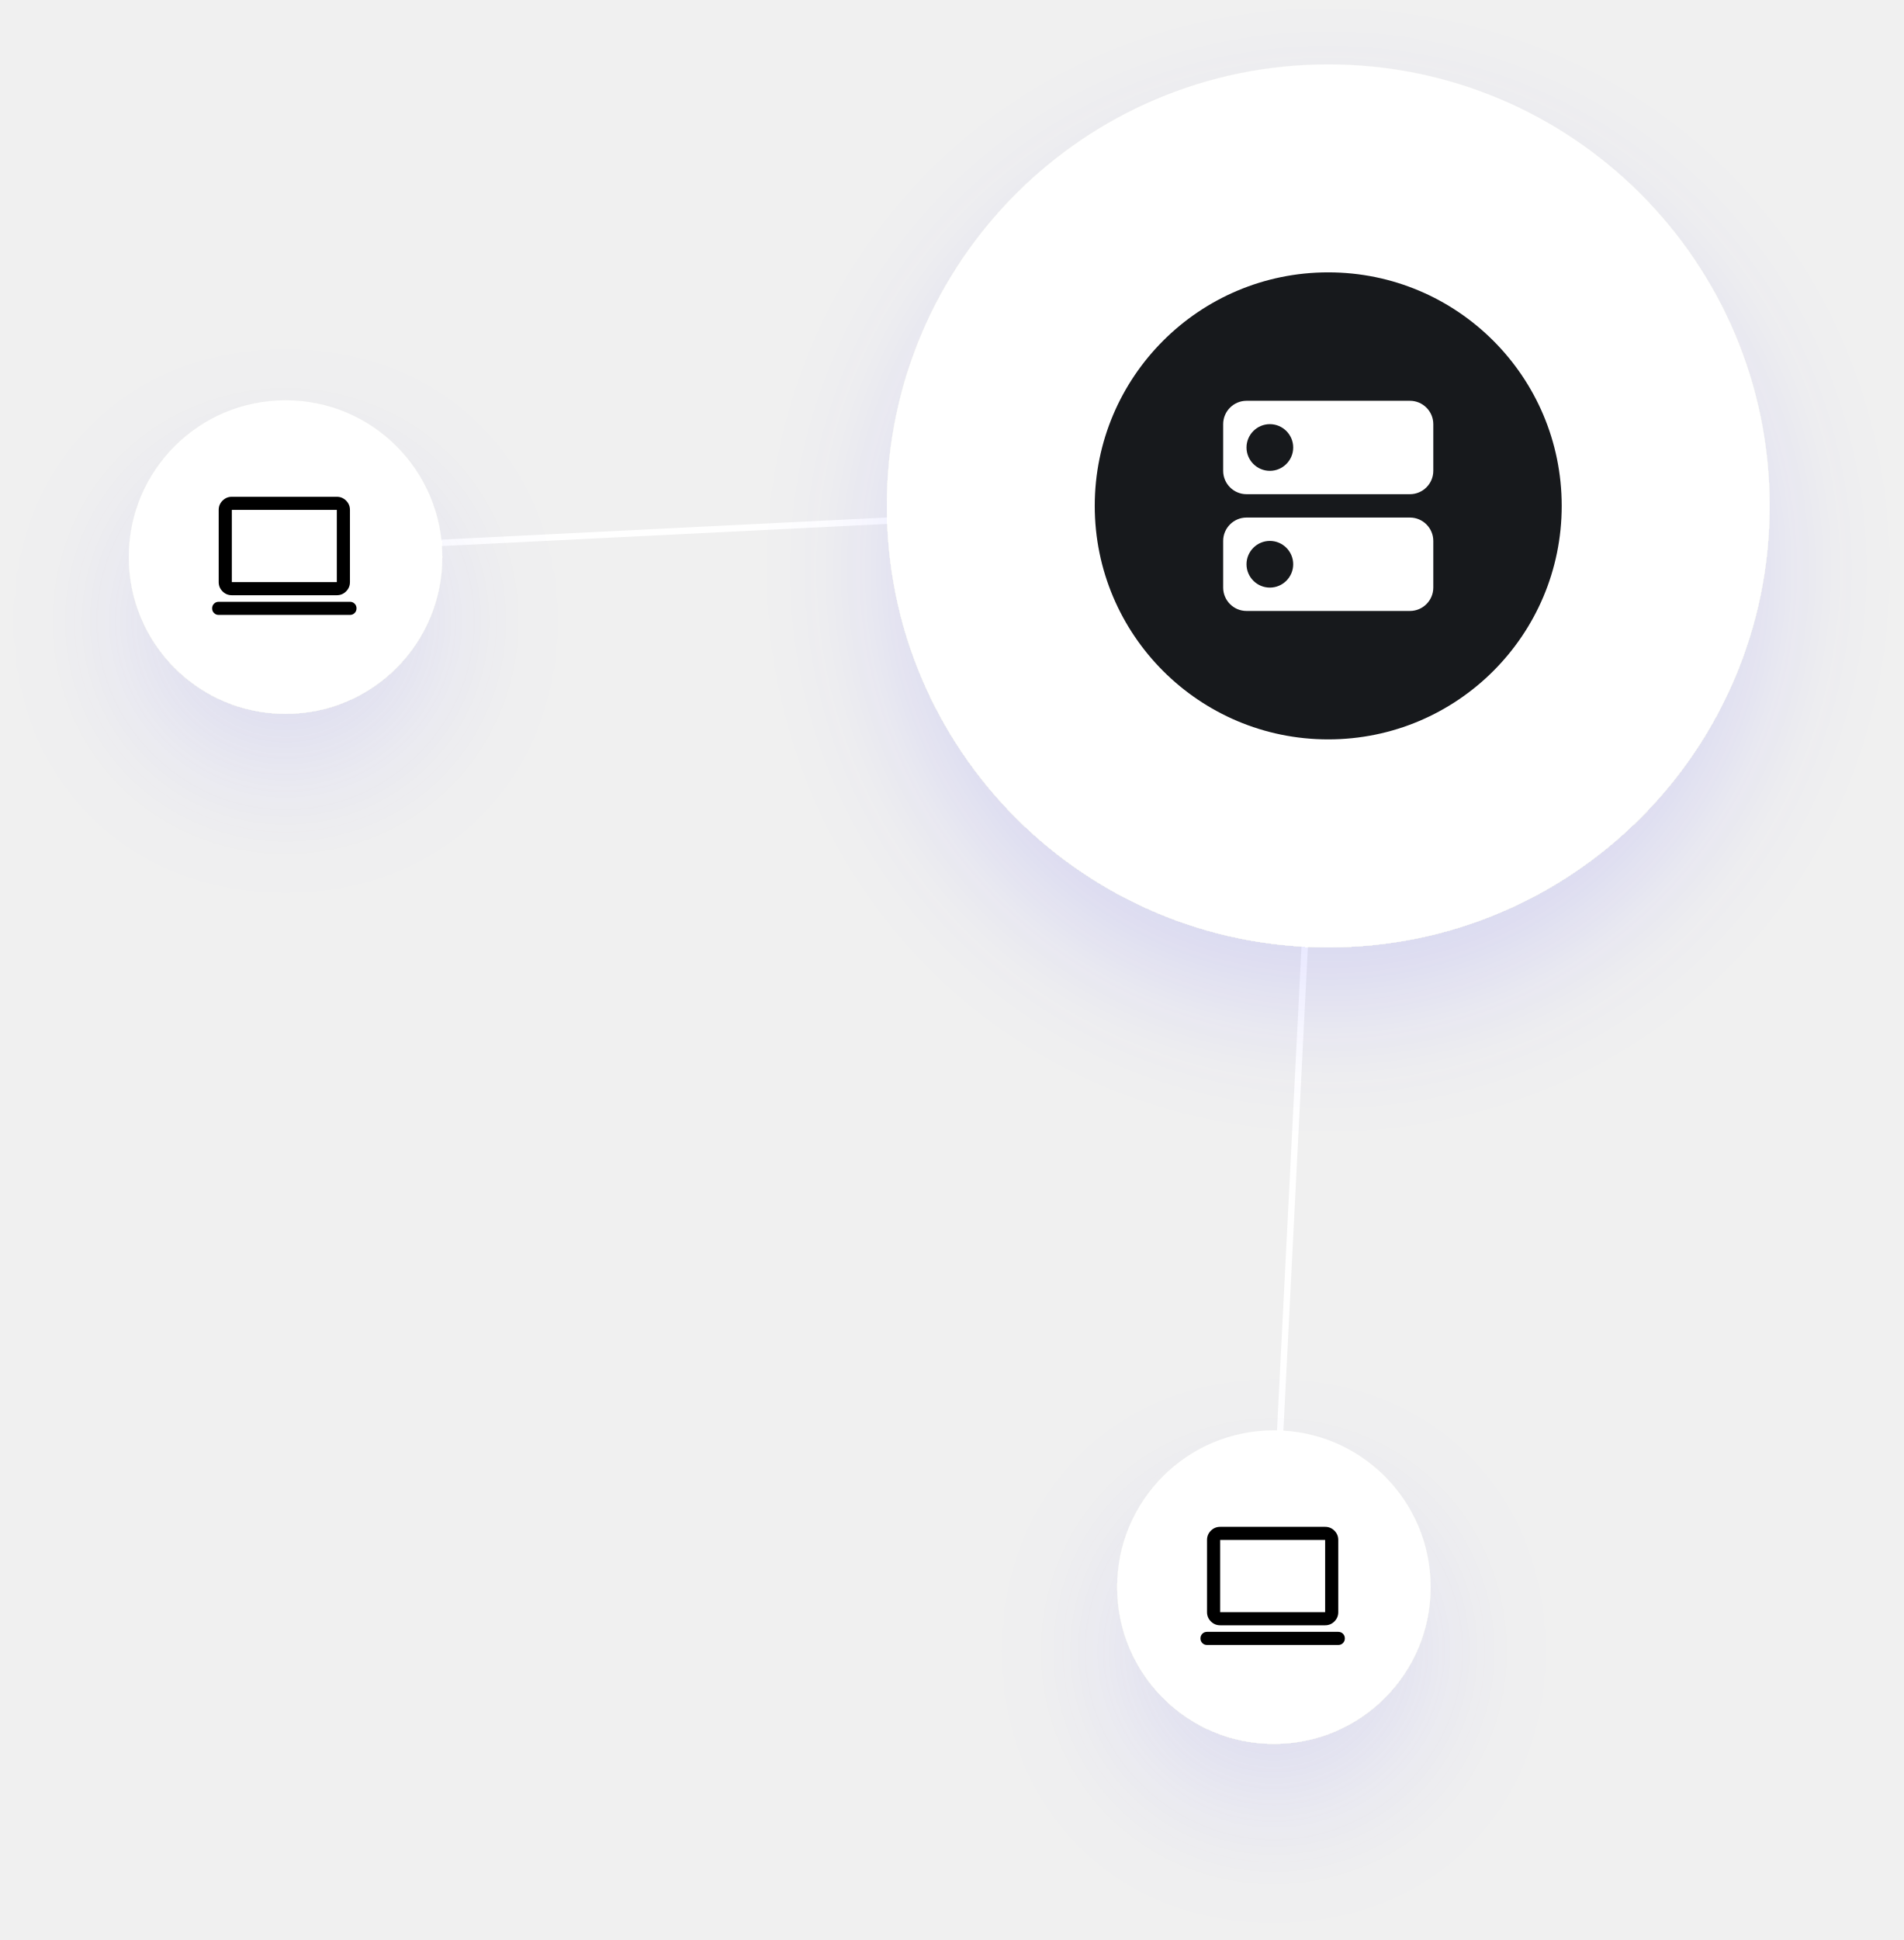
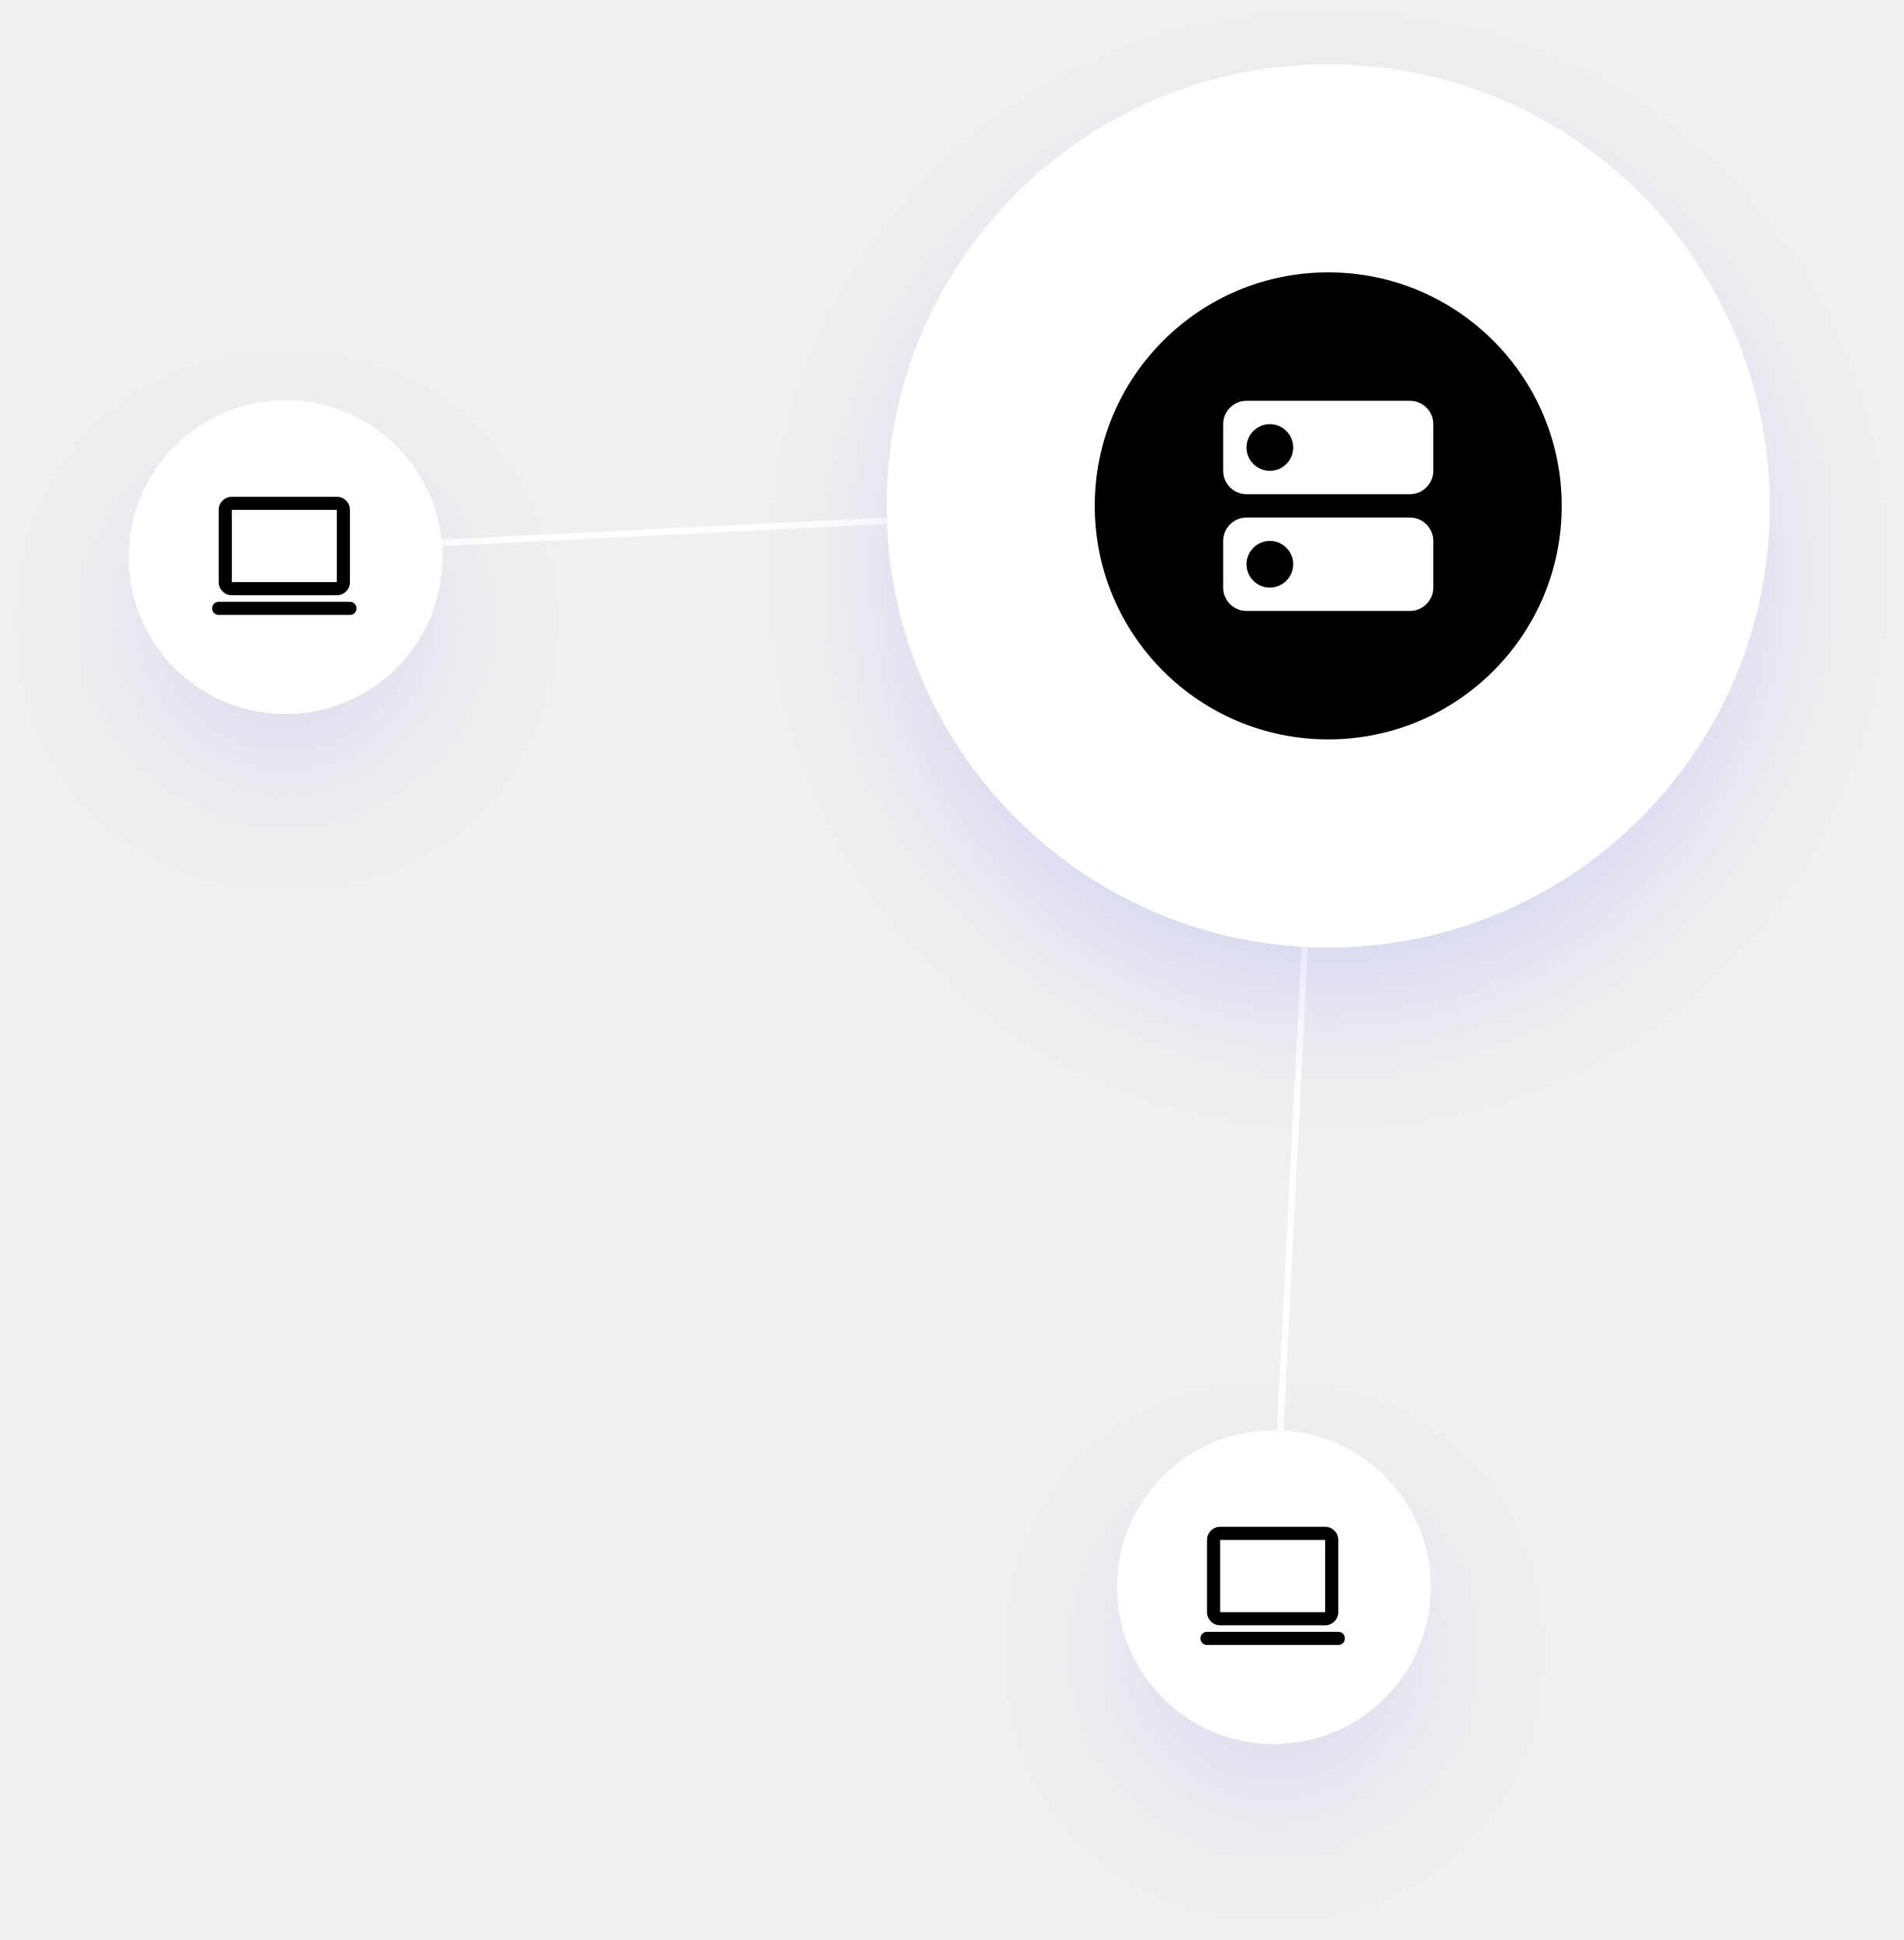
<svg xmlns="http://www.w3.org/2000/svg" width="266" height="271" viewBox="0 0 266 271" fill="none">
  <path d="M39.668 76.923L188.025 69.549" stroke="white" stroke-width="0.894" />
  <path d="M185.347 71.784L177.75 221.705" stroke="white" stroke-width="0.894" />
  <g filter="url(#filter0_d_341_12587)">
    <circle cx="39.896" cy="77.816" r="21.896" fill="white" />
  </g>
  <path d="M32.389 83.148C31.884 83.148 31.453 82.969 31.094 82.61C30.735 82.251 30.555 81.819 30.555 81.314V71.229C30.555 70.725 30.735 70.293 31.094 69.933C31.453 69.575 31.884 69.395 32.389 69.395H47.059C47.563 69.395 47.995 69.575 48.354 69.933C48.713 70.293 48.892 70.725 48.892 71.229V81.314C48.892 81.819 48.713 82.251 48.354 82.61C47.995 82.969 47.563 83.148 47.059 83.148H32.389ZM32.389 81.314H47.059V71.229H32.389V81.314ZM30.555 85.899C30.295 85.899 30.078 85.811 29.902 85.635C29.726 85.459 29.638 85.242 29.638 84.982C29.638 84.722 29.726 84.505 29.902 84.329C30.078 84.153 30.295 84.065 30.555 84.065H48.892C49.152 84.065 49.37 84.153 49.545 84.329C49.721 84.505 49.809 84.722 49.809 84.982C49.809 85.242 49.721 85.459 49.545 85.635C49.37 85.811 49.152 85.899 48.892 85.899H30.555ZM32.389 81.314V71.229V81.314Z" fill="black" />
  <g filter="url(#filter1_d_341_12587)">
    <circle cx="177.978" cy="221.705" r="21.896" fill="white" />
  </g>
  <path d="M170.471 227.037C169.966 227.037 169.535 226.858 169.176 226.499C168.817 226.139 168.637 225.707 168.637 225.203V215.118C168.637 214.613 168.817 214.182 169.176 213.822C169.535 213.463 169.966 213.284 170.471 213.284H185.14C185.645 213.284 186.077 213.463 186.436 213.822C186.795 214.182 186.974 214.613 186.974 215.118V225.203C186.974 225.707 186.795 226.139 186.436 226.499C186.077 226.858 185.645 227.037 185.14 227.037H170.471ZM170.471 225.203H185.14V215.118H170.471V225.203ZM168.637 229.788C168.377 229.788 168.159 229.7 167.984 229.523C167.808 229.348 167.72 229.13 167.72 228.871C167.72 228.611 167.808 228.393 167.984 228.218C168.159 228.042 168.377 227.954 168.637 227.954H186.974C187.234 227.954 187.452 228.042 187.627 228.218C187.803 228.393 187.891 228.611 187.891 228.871C187.891 229.13 187.803 229.348 187.627 229.523C187.452 229.7 187.234 229.788 186.974 229.788H168.637ZM170.471 225.203V215.118V225.203Z" fill="black" />
  <g filter="url(#filter2_d_341_12587)">
    <circle cx="185.572" cy="70.666" r="61.666" fill="white" />
  </g>
-   <circle cx="185.571" cy="70.666" r="32.621" fill="#17191C" />
+   <circle cx="185.571" cy="70.666" r="32.621" fill="#000000" />
  <path d="M196.988 72.297H174.154C172.36 72.297 170.892 73.766 170.892 75.56V82.084C170.892 83.878 172.36 85.346 174.154 85.346H196.988C198.782 85.346 200.25 83.878 200.25 82.084V75.56C200.25 73.766 198.782 72.297 196.988 72.297ZM177.416 82.084C175.622 82.084 174.154 80.616 174.154 78.822C174.154 77.028 175.622 75.56 177.416 75.56C179.21 75.56 180.678 77.028 180.678 78.822C180.678 80.616 179.21 82.084 177.416 82.084ZM196.988 55.987H174.154C172.36 55.987 170.892 57.455 170.892 59.249V65.773C170.892 67.567 172.36 69.035 174.154 69.035H196.988C198.782 69.035 200.25 67.567 200.25 65.773V59.249C200.25 57.455 198.782 55.987 196.988 55.987ZM177.416 65.773C175.622 65.773 174.154 64.305 174.154 62.511C174.154 60.717 175.622 59.249 177.416 59.249C179.21 59.249 180.678 60.717 180.678 62.511C180.678 64.305 179.21 65.773 177.416 65.773Z" fill="white" />
  <defs>
    <filter id="filter0_d_341_12587" x="0.126" y="46.983" width="79.541" height="79.541" filterUnits="userSpaceOnUse" color-interpolation-filters="sRGB">
      <feFlood flood-opacity="0" result="BackgroundImageFix" />
      <feColorMatrix in="SourceAlpha" type="matrix" values="0 0 0 0 0 0 0 0 0 0 0 0 0 0 0 0 0 0 127 0" result="hardAlpha" />
      <feOffset dy="8.937" />
      <feGaussianBlur stdDeviation="8.937" />
      <feComposite in2="hardAlpha" operator="out" />
      <feColorMatrix type="matrix" values="0 0 0 0 0.329 0 0 0 0 0.322 0 0 0 0 0.965 0 0 0 0.12 0" />
      <feBlend mode="normal" in2="BackgroundImageFix" result="effect1_dropShadow_341_12587" />
      <feBlend mode="normal" in="SourceGraphic" in2="effect1_dropShadow_341_12587" result="shape" />
    </filter>
    <filter id="filter1_d_341_12587" x="138.207" y="190.872" width="79.541" height="79.541" filterUnits="userSpaceOnUse" color-interpolation-filters="sRGB">
      <feFlood flood-opacity="0" result="BackgroundImageFix" />
      <feColorMatrix in="SourceAlpha" type="matrix" values="0 0 0 0 0 0 0 0 0 0 0 0 0 0 0 0 0 0 127 0" result="hardAlpha" />
      <feOffset dy="8.937" />
      <feGaussianBlur stdDeviation="8.937" />
      <feComposite in2="hardAlpha" operator="out" />
      <feColorMatrix type="matrix" values="0 0 0 0 0.329 0 0 0 0 0.322 0 0 0 0 0.965 0 0 0 0.12 0" />
      <feBlend mode="normal" in2="BackgroundImageFix" result="effect1_dropShadow_341_12587" />
      <feBlend mode="normal" in="SourceGraphic" in2="effect1_dropShadow_341_12587" result="shape" />
    </filter>
    <filter id="filter2_d_341_12587" x="106.031" y="0.063" width="159.082" height="159.082" filterUnits="userSpaceOnUse" color-interpolation-filters="sRGB">
      <feFlood flood-opacity="0" result="BackgroundImageFix" />
      <feColorMatrix in="SourceAlpha" type="matrix" values="0 0 0 0 0 0 0 0 0 0 0 0 0 0 0 0 0 0 127 0" result="hardAlpha" />
      <feOffset dy="8.937" />
      <feGaussianBlur stdDeviation="8.937" />
      <feComposite in2="hardAlpha" operator="out" />
      <feColorMatrix type="matrix" values="0 0 0 0 0.167 0 0 0 0 0.15 0 0 0 0 1 0 0 0 0.12 0" />
      <feBlend mode="normal" in2="BackgroundImageFix" result="effect1_dropShadow_341_12587" />
      <feBlend mode="normal" in="SourceGraphic" in2="effect1_dropShadow_341_12587" result="shape" />
    </filter>
  </defs>
</svg>
